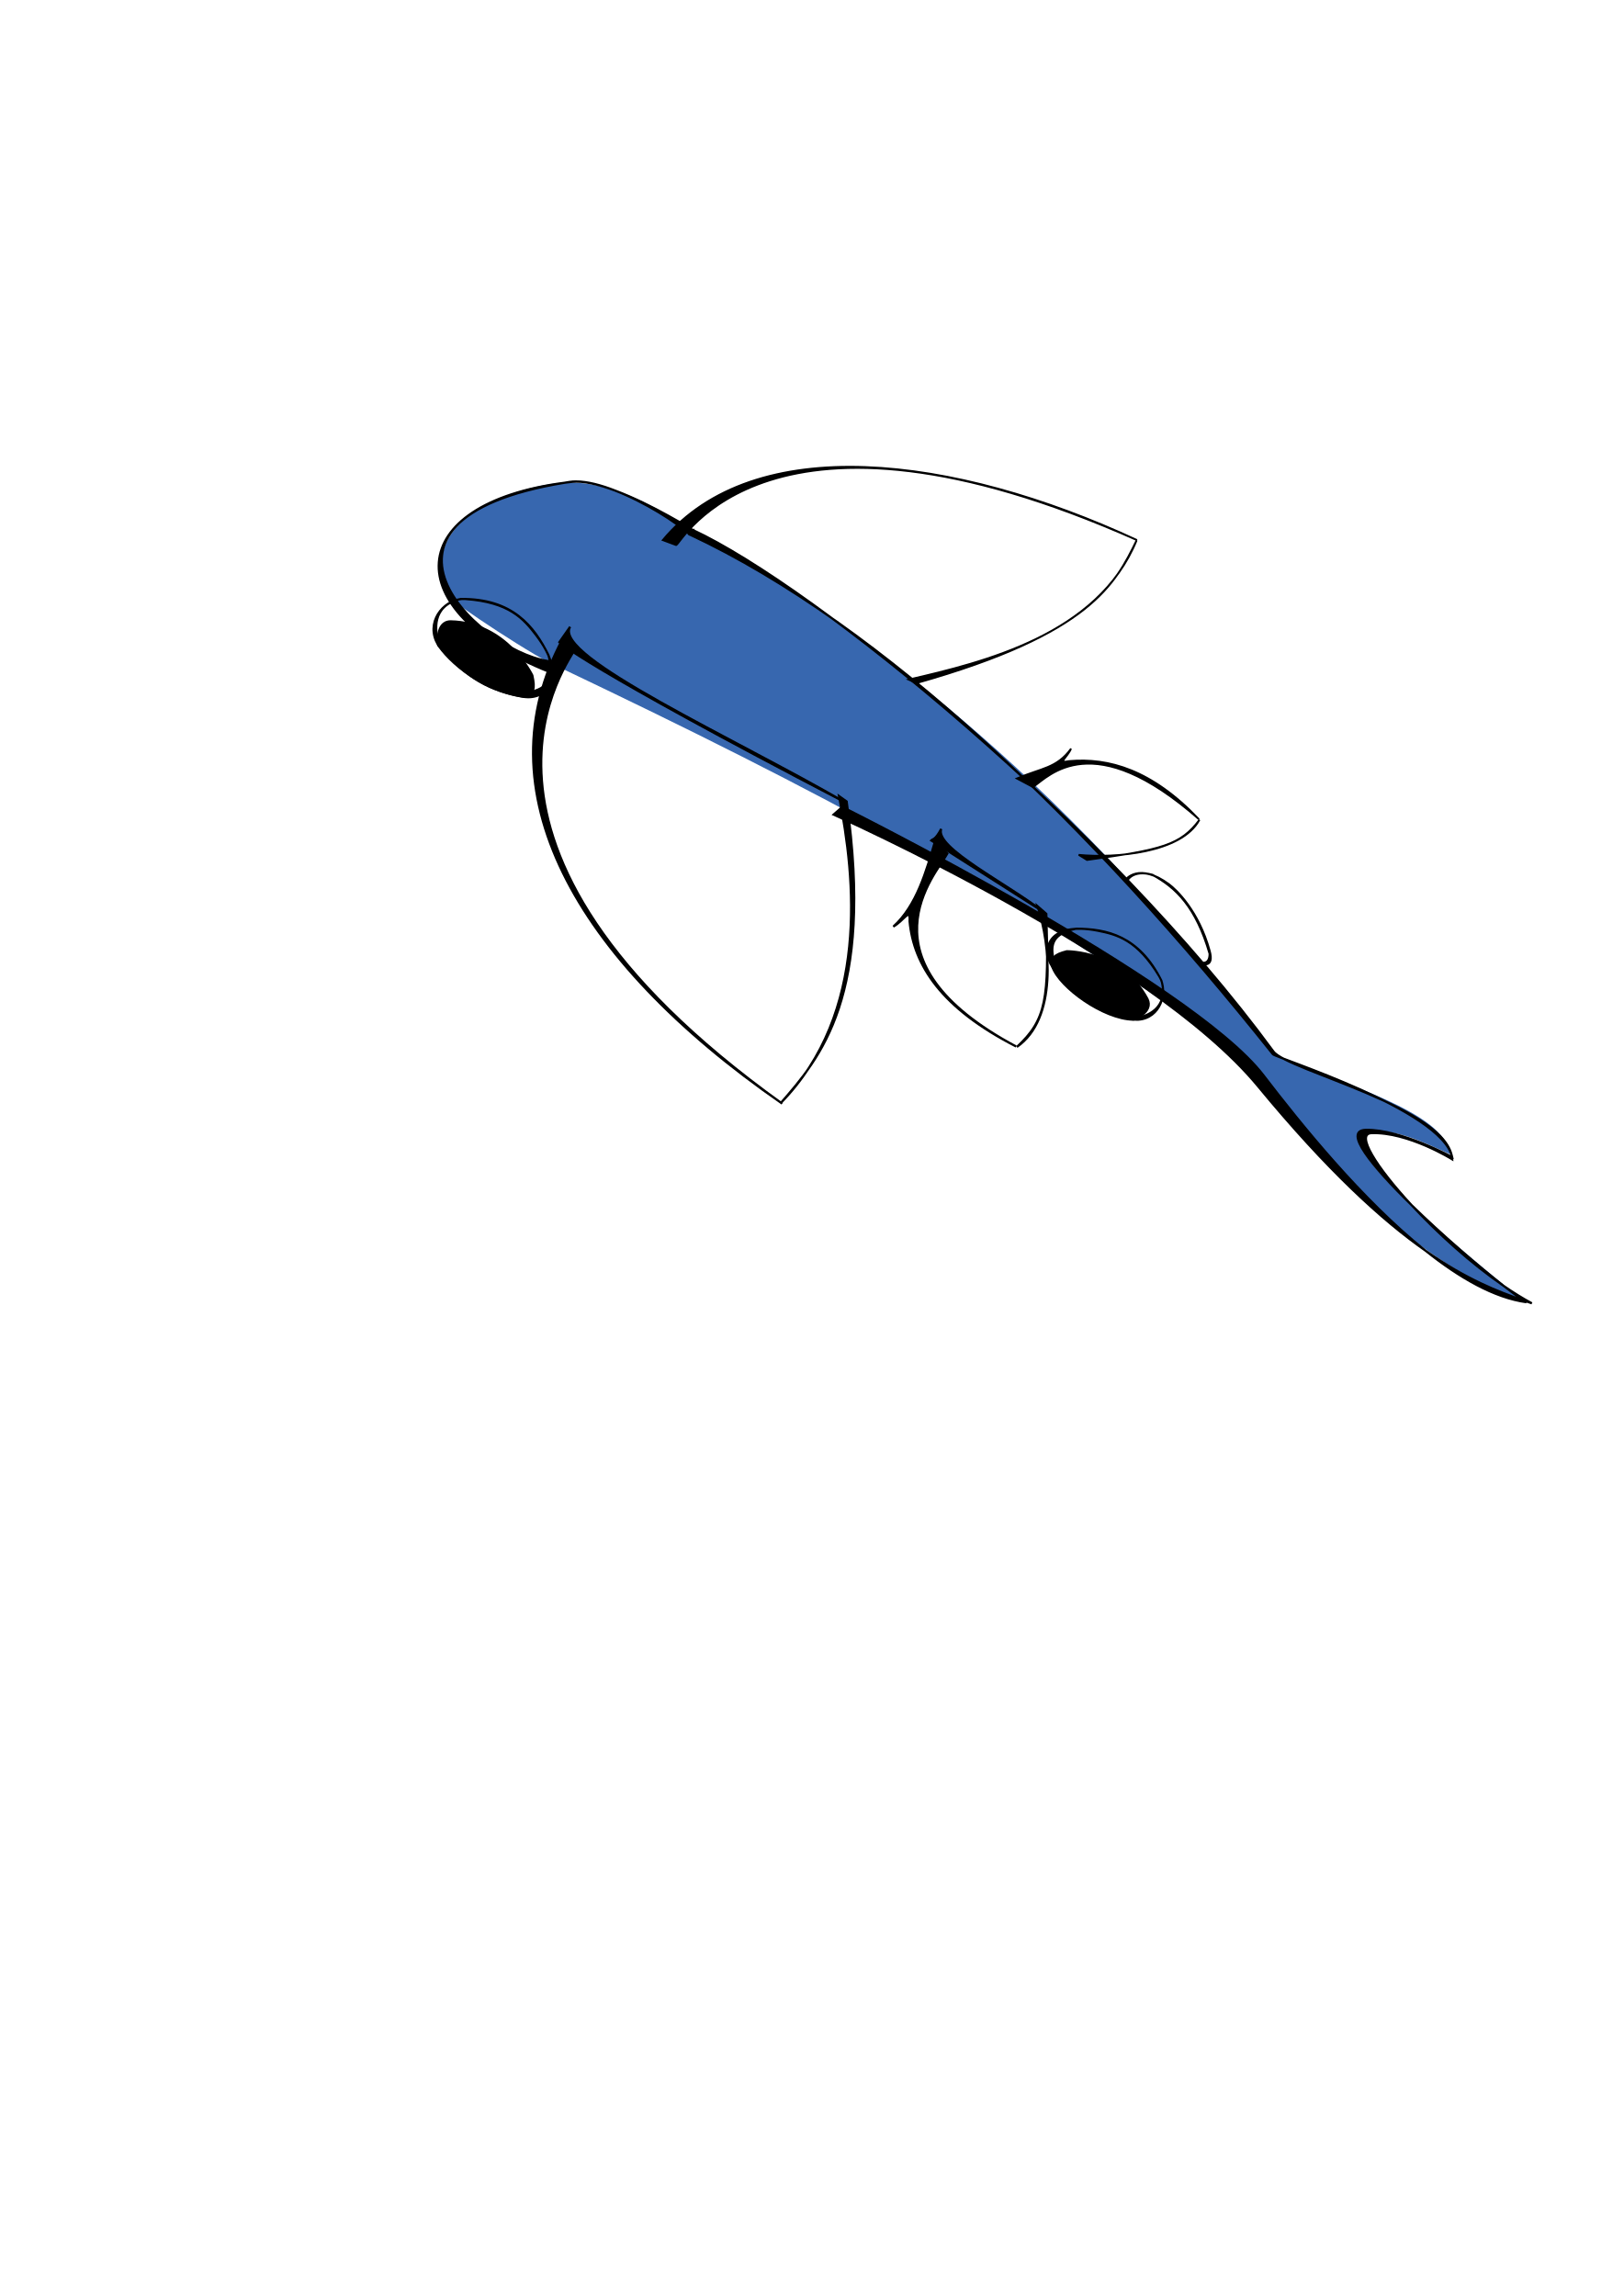
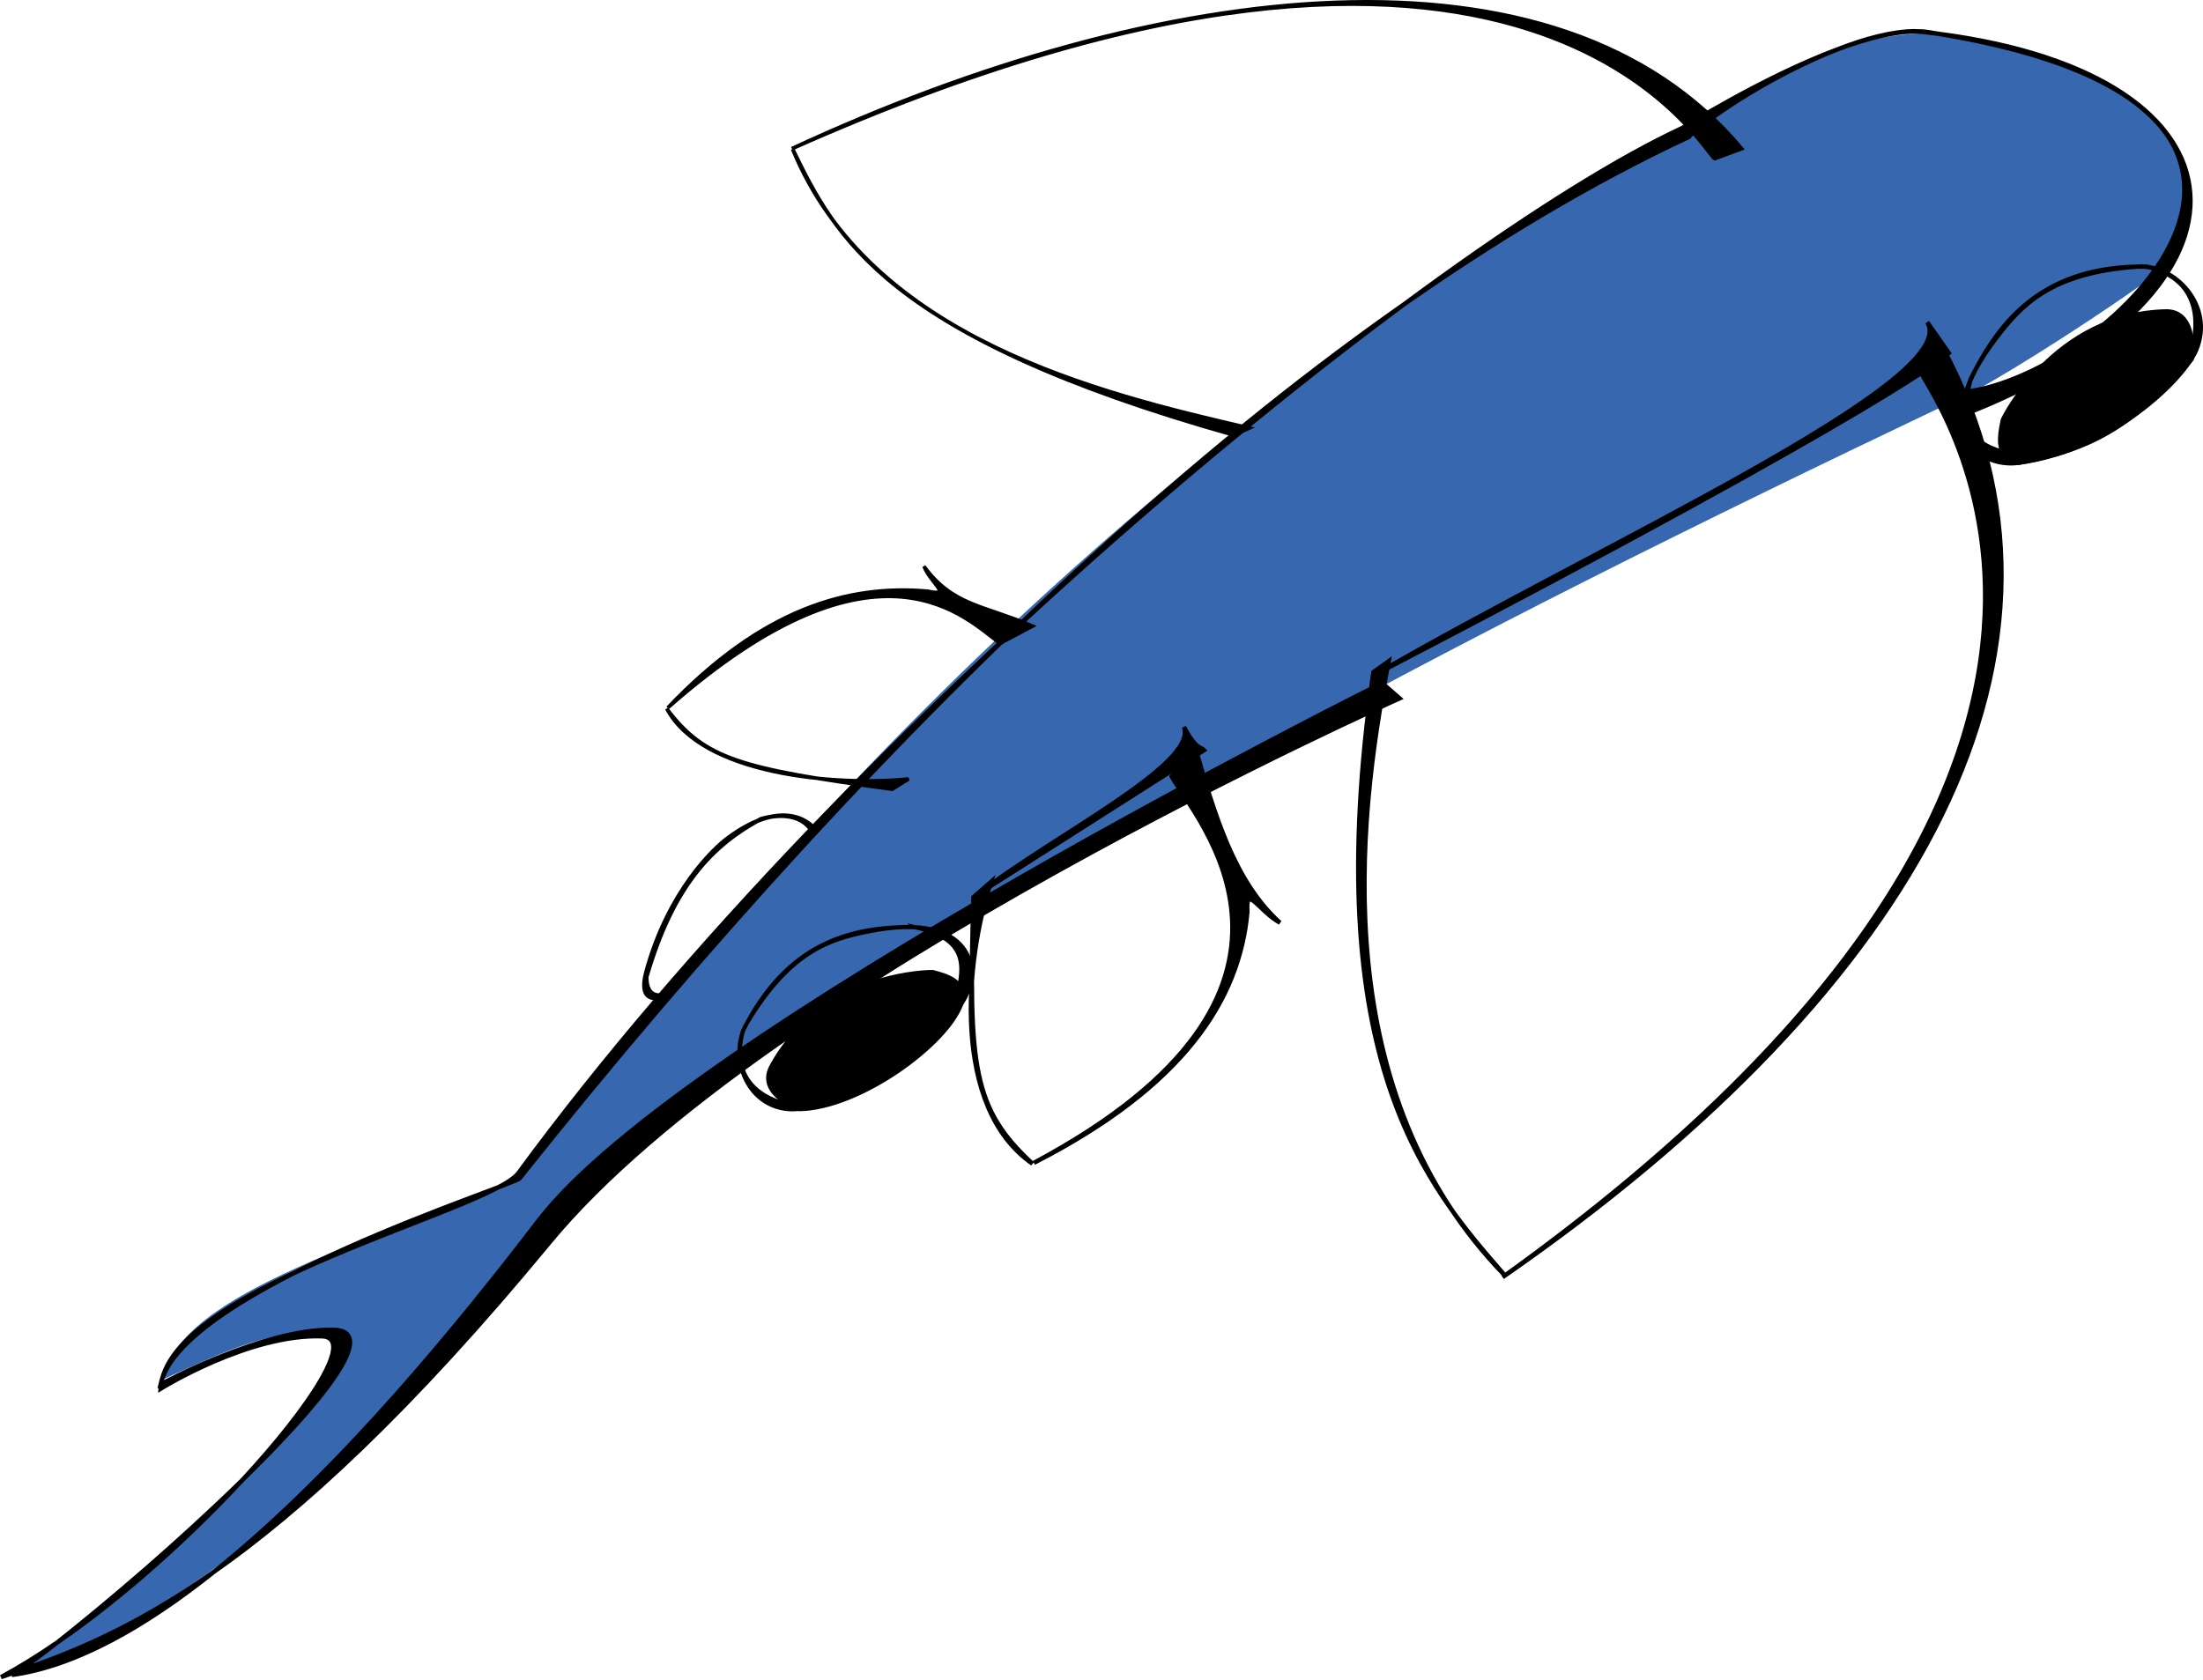
- <svg xmlns="http://www.w3.org/2000/svg" xmlns:xlink="http://www.w3.org/1999/xlink" width="210mm" height="297mm" viewBox="0 0 744.094 1052.362" id="svg2" version="1.1">
+ <svg xmlns="http://www.w3.org/2000/svg" xmlns:xlink="http://www.w3.org/1999/xlink" width="332.05mm" height="253.165mm" viewBox="0 0 1176.556 897.043" id="svg2" version="1.1">
  <defs id="defs4">
    <linearGradient id="linearGradient4193">
      <stop style="stop-color:#4bf5cd;stop-opacity:1;" offset="0" id="stop4195" />
      <stop style="stop-color:#aff5cd;stop-opacity:0" offset="1" id="stop4197" />
    </linearGradient>
    <linearGradient id="linearGradient4169">
      <stop id="stop4187" offset="0" style="stop-color:#747a8e;stop-opacity:1;" />
      <stop id="stop4189" offset="1" style="stop-color:#747a8e;stop-opacity:0;" />
    </linearGradient>
    <linearGradient xlink:href="#linearGradient4169" id="linearGradient4175" x1="330.588" y1="438.831" x2="409.588" y2="300.831" gradientUnits="userSpaceOnUse" gradientTransform="translate(101,-2)" />
    <radialGradient xlink:href="#linearGradient4193" id="radialGradient4199" cx="118.5" cy="270.862" fx="118.5" fy="270.862" r="9" gradientTransform="matrix(1.004576,0.03333385,-0.06867589,2.069672,119.0594,-295.6839)" gradientUnits="userSpaceOnUse" />
  </defs>
-   <g id="layer2" style="display:none">
+   <g id="layer2" style="display:none" transform="translate(265.421,-43.84092)">
    <rect style="fill:#5692d7;fill-opacity:1;stroke:none" id="rect2992" width="1021.081" height="1021.081" x="37.016" y="-450.887" transform="matrix(0.7071068,0.7071068,-0.7071068,0.7071068,0,0)" />
    <rect style="fill:#72ad1f;fill-opacity:1;stroke:none" id="rect3053" width="936.935" height="936.935" x="-582.555" y="94.607" transform="matrix(0.7687419,-0.6395591,0.7687419,0.6395591,0,0)" />
    <g transform="translate(-23.07678,-172.8644)" id="g3942">
      <g transform="translate(42.85715,-11.42857)" id="g3768">
        <path style="fill:#fc0a49;stroke:none" d="m -120.297,552.631 c -4.394,2.197 -72.505,51.266 -72.505,51.266 l 66.646,44.675 z" id="path2996" />
        <path style="fill:#fc0a49;stroke:none" d="m -137.142,588.517 c 46.14,-4.394 314.921,-45.407 314.921,-45.407 l -93.012,49.069 99.603,54.928 -320.048,-33.689 z" id="path2998" />
      </g>
      <g id="g3768-3" transform="matrix(0.7071068,0.7071068,-0.7071068,0.7071068,560.3604,-55.52378)">
        <path style="fill:#fc0a49;stroke:none" d="m -120.297,552.631 c -4.394,2.197 -72.505,51.266 -72.505,51.266 l 66.646,44.675 z" id="path2996-6" />
        <path style="fill:#fc0a49;stroke:none" d="m -137.142,588.517 c 46.14,-4.394 314.921,-45.407 314.921,-45.407 l -93.012,49.069 99.603,54.928 -320.048,-33.689 z" id="path2998-7" />
      </g>
      <g id="g3768-5" transform="matrix(0,1,-1,0,977.6115,265.6054)">
        <path style="fill:#fc0a49;stroke:none" d="m -120.297,552.631 c -4.394,2.197 -72.505,51.266 -72.505,51.266 l 66.646,44.675 z" id="path2996-3" />
        <path style="fill:#fc0a49;stroke:none" d="m -137.142,588.517 c 46.14,-4.394 314.921,-45.407 314.921,-45.407 l -93.012,49.069 99.603,54.928 -320.048,-33.689 z" id="path2998-5" />
      </g>
      <g id="g3768-3-6" transform="matrix(-0.7071068,0.7071068,0.7071068,0.7071068,186.6457,-63.64027)">
        <path style="fill:#fc0a49;stroke:none" d="m -120.297,552.631 c -4.394,2.197 -72.505,51.266 -72.505,51.266 l 66.646,44.675 z" id="path2996-6-2" />
        <path style="fill:#fc0a49;stroke:none" d="m -137.142,588.517 c 46.14,-4.394 314.921,-45.407 314.921,-45.407 l -93.012,49.069 99.603,54.928 -320.048,-33.689 z" id="path2998-7-9" />
      </g>
      <g id="g3768-3-6-1" transform="matrix(-0.7071068,-0.7071068,-0.7071068,0.7071068,1039.658,410.5504)">
        <path style="fill:#fc0a49;stroke:none" d="m -120.297,552.631 c -4.394,2.197 -72.505,51.266 -72.505,51.266 l 66.646,44.675 z" id="path2996-6-2-2" />
        <path style="fill:#fc0a49;stroke:none" d="m -137.142,588.517 c 46.14,-4.394 314.921,-45.407 314.921,-45.407 l -93.012,49.069 99.603,54.928 -320.048,-33.689 z" id="path2998-7-9-7" />
      </g>
      <g id="g3768-3-6-0" transform="matrix(0.7071068,-0.7071068,0.7071068,0.7071068,-287.545,410.5504)">
        <path style="fill:#fc0a49;stroke:none" d="m -120.297,552.631 c -4.394,2.197 -72.505,51.266 -72.505,51.266 l 66.646,44.675 z" id="path2996-6-2-9" />
        <path style="fill:#fc0a49;stroke:none" d="m -137.142,588.517 c 46.14,-4.394 314.921,-45.407 314.921,-45.407 l -93.012,49.069 99.603,54.928 -320.048,-33.689 z" id="path2998-7-9-3" />
      </g>
      <g id="g3768-5-6" transform="matrix(0,-1,-1,0,977.6115,935.7456)">
        <path style="fill:#fc0a49;stroke:none" d="m -120.297,552.631 c -4.394,2.197 -72.505,51.266 -72.505,51.266 l 66.646,44.675 z" id="path2996-3-0" />
        <path style="fill:#fc0a49;stroke:none" d="m -137.142,588.517 c 46.14,-4.394 314.921,-45.407 314.921,-45.407 l -93.012,49.069 99.603,54.928 -320.048,-33.689 z" id="path2998-5-6" />
      </g>
      <g transform="matrix(-1,0,0,1,716.1266,-3.022371)" id="g3768-2">
        <path style="fill:#fc0a49;stroke:none" d="m -120.297,552.631 c -4.394,2.197 -72.505,51.266 -72.505,51.266 l 66.646,44.675 z" id="path2996-61" />
        <path style="fill:#fc0a49;stroke:none" d="m -137.142,588.517 c 46.14,-4.394 314.921,-45.407 314.921,-45.407 l -93.012,49.069 99.603,54.928 -320.048,-33.689 z" id="path2998-8" />
      </g>
    </g>
  </g>
-   <g id="layer1" style="display:none">
+   <g id="layer1" style="display:none" transform="translate(265.421,-43.84092)">
    <path style="fill:url(#linearGradient4175);fill-opacity:1;fill-rule:evenodd;stroke:#506380;stroke-width:1px;stroke-linecap:butt;stroke-linejoin:miter;stroke-opacity:1" d="m 266.605,221.027 c -42.781,-0.744 -81.824,33.086 -64.178,55.049 18.466,22.982 326.06,155.196 380.367,228.392 59.659,80.411 93.893,83.18 119.537,94.219 -29.067,-17.339 -60.397,-53.152 -72.562,-69.936 0,0 -20,-24.286 36.946,3.039 -6.777,-28.098 -53.497,-34.547 -72.166,-42.533 -28.622,-12.244 -44.321,-50.489 -54.977,-63.182 -79.621,-94.842 -143.891,-141.172 -252.857,-200 -6.283,-3.392 -13.109,-4.927 -20.109,-5.049 z" id="path3336" />
    <path style="fill:none;fill-rule:evenodd;stroke:#000000;stroke-width:1px;stroke-linecap:butt;stroke-linejoin:miter;stroke-opacity:1" d="M 266.714,293.219 65.286,494.648 C 173.381,516.184 284.333,455.279 392.429,367.505 Z" id="path3338" />
    <path style="fill:none;fill-rule:evenodd;stroke:#000000;stroke-width:1px;stroke-linecap:butt;stroke-linejoin:miter;stroke-opacity:1" d="M 316.714,250.362 471,128.934 c 52.296,50.623 24.397,119.958 -37.143,197.143 z" id="path3340" />
    <path style="fill:none;fill-rule:evenodd;stroke:#000000;stroke-width:1px;stroke-linecap:butt;stroke-linejoin:miter;stroke-opacity:1" d="m 428,390.362 -52.75,109.5 c 37.191,-7.616 77.431,-25.049 98.75,-81.5 z" id="path3347" />
    <path style="fill:none;fill-rule:evenodd;stroke:#000000;stroke-width:1px;stroke-linecap:butt;stroke-linejoin:miter;stroke-opacity:1" d="m 466,355.362 c 5,-2 69,-35 69,-35 3.265,15.709 15.043,19.291 -35,68 z" id="path3349" />
    <path style="fill:none;fill-rule:evenodd;stroke:#000000;stroke-width:1px;stroke-linecap:butt;stroke-linejoin:miter;stroke-opacity:1" d="m 239,259.362 c -2.93,7.263 -6.236,14.903 -4,17 l 17,5 7,-18 c -9.348,-2.368 -15.549,-12.903 -20,-4 z" id="path3351" />
    <path style="fill:none;fill-rule:evenodd;stroke:#000000;stroke-width:1px;stroke-linecap:butt;stroke-linejoin:miter;stroke-opacity:1" d="m 276,233.362 c 8.834,-10.002 11.726,-10.239 18,-10 8.551,8.551 10.445,10.445 14,14 l -19,7 z" id="path3353" />
    <circle style="fill:none;fill-rule:evenodd;stroke:#000000;stroke-width:1.189px;stroke-linecap:butt;stroke-linejoin:miter;stroke-opacity:1" id="path3355" cx="294.5" cy="256.862" r="21.405" />
    <path style="fill:none;fill-rule:evenodd;stroke:#000000;stroke-width:1px;stroke-linecap:butt;stroke-linejoin:miter;stroke-opacity:1" d="m 251,283.362 c 35.319,38.363 48.974,43.586 47,34 14,-18 7.729,-20.021 14,-18 l 36,17 c -36,-17 -35.467,-2.741 -41,10 -6.456,27.562 52.636,22.349 80,33 l 14,-14 -49,-16 c 0,0 10.37,1.42 21,-4 19.052,-0.307 19.101,-10.116 23,-18 9,-4.297 18,6.656 27,12 -5.61,-9.842 17.196,1.609 -24,-29 -23.758,-24.849 -44.724,-31.818 -66,-38 l -16,3 -15,24 -13,17 c -4.674,-10.084 -12.1,-18.274 -30,-36 -8.965,5.567 -14.891,12.148 -8,23 z" id="path3359" />
    <path style="fill:none;fill-rule:evenodd;stroke:#000000;stroke-width:1px;stroke-linecap:butt;stroke-linejoin:miter;stroke-opacity:1" d="m 399,343.362 c 4.899,-2.597 21,11 21,11 0,0 -0.502,5.901 -16,23 -2.769,3.055 -8.88,-0.304 -12,-3 -4.637,-4.007 -7,-17 -7,-17 6.609,-0.782 9.889,-8.222 14,-14 z" id="path3361" />
    <ellipse style="fill:url(#radialGradient4199);fill-opacity:1;fill-rule:evenodd;stroke:#002665;stroke-width:1px;stroke-linecap:butt;stroke-linejoin:miter;stroke-opacity:0.013" id="path3367" cx="219.5" cy="268.862" rx="8.5" ry="17.5" />
  </g>
-   <g id="layer4">
-     <path style="fill:#3767af;fill-opacity:1;fill-rule:evenodd;stroke:none;stroke-width:1px;stroke-linecap:butt;stroke-linejoin:miter;stroke-opacity:1" d="m 257.387,306.365 c -10.09,-3.498 -51.727,-31.439 -50.205,-31.82 -18.049,-32.199 19.352,-48.779 46.005,-52.816 18.228,-2.761 38.486,4.655 60.061,18.874 91.373,52.347 180.035,122.983 269.408,241.831 32.139,14.71 79.155,26.794 82.024,46.669 -13.383,-5.918 -26.523,-13.05 -41.719,-9.899 -4.389,9.163 27.228,38.331 73.539,75.66 -8.998,-1.768 -58.904,-17.463 -128.693,-111.016 C 474.045,413.628 368.038,359.062 257.387,306.365 Z" id="path6518" />
+   <g id="layer4" transform="translate(265.421,-43.84092)">
+     <path style="fill:#3767af;fill-opacity:1;fill-rule:evenodd;stroke:none;stroke-width:1px;stroke-linecap:butt;stroke-linejoin:miter;stroke-opacity:1" d="m 772.946,260.536 c 23.553,-8.165 120.741,-73.385 117.187,-74.274 42.129,-75.158 -45.172,-113.859 -107.384,-123.282 -42.548,-6.444 -89.835,10.865 -140.195,44.057 -213.282,122.189 -420.237,287.066 -628.851,564.48 -75.019,34.335 -184.763,62.543 -191.461,108.935 31.238,-13.813 61.909,-30.462 97.381,-23.107 10.245,21.389 -63.557,89.471 -171.655,176.606 21.004,-4.128 137.494,-40.762 300.396,-259.133 218.858,-163.907 466.3,-291.276 724.581,-414.282 z" id="path6518-1" />
+     <path style="fill:#000000;fill-rule:evenodd;stroke:#000000;stroke-width:1.999px;stroke-linecap:butt;stroke-linejoin:miter;stroke-opacity:1" d="M 664.73,123.242 C 566.866,6.079 353.719,32.135 157.499,123.269 553.046,-52.668 644.704,126.609 650.388,128.577 Z" id="path6328-3-2-2" />
+     <path style="fill:#000000;fill-rule:evenodd;stroke:#000000;stroke-width:2.334px;stroke-linecap:butt;stroke-linejoin:miter;stroke-opacity:1" d="m 772.08,229.4 c 86.272,160.481 -9.251,340.359 -235.014,496.734 389.7,-279.716 221.583,-479.425 222.071,-485.998 z" id="path6328-3-7" />
+     <path style="fill:#000000;fill-rule:evenodd;stroke:#000000;stroke-width:2.334px;stroke-linecap:butt;stroke-linejoin:miter;stroke-opacity:1" d="m 373.521,445.395 c 9.406,31.878 19.688,68.833 44.646,91.38 -11.48,-6.418 -18.338,-21.088 -17.388,-5.753 -4.251,46.985 -33.996,93.14 -114.034,134.025 172.398,-92.055 85.546,-184.563 73.568,-206.449 z" id="path6362-0" />
+     <path style="fill:#000000;fill-opacity:1;fill-rule:evenodd;stroke:#000000;stroke-width:2.334px;stroke-linecap:butt;stroke-linejoin:miter;stroke-opacity:1" d="m 757.391,60.508 c 2.514,-0.003 4.915,0.164 7.176,0.515 1.708,0.265 3.322,0.555 4.992,0.83 -2.432,-0.314 -4.884,-0.62 -7.381,-0.898 -12.351,-1.374 -29.104,2.828 -46.451,9.328 15.019,-5.875 29.664,-9.758 41.664,-9.774 z m -41.664,9.774 c -32.169,12.584 -64.815,33.45 -79.578,46.758 l -3.327,-4.66 c 0,0 43.027,-27.157 82.905,-42.098 z m 53.832,-8.43 c 173.109,22.386 180.456,136.825 17.128,202.177 l -6.15,-10.568 c 73.15,-4.027 235.985,-150.961 -10.978,-191.609 z m -136.782,50.481 3.395,4.842 C 428.466,214.316 207.167,428.36 12.076,673.339 c -2.998,3.764 -180.533,59.271 -191.746,110.049 0,0 54.881,-29.813 92.201,-29.177 25.097,0.427 -5.952,38.672 -48.58,80.356 37.78,-40.803 59.931,-76.217 42.745,-76.855 -39.07,-1.451 -86.365,28.01 -86.365,28.01 3.401,-55.253 176.144,-94.831 191.204,-115.343 C 190.049,427.23 501.222,173.641 632.777,112.333 Z m -768.827,722.234 c -27.631,29.842 -63.595,62.517 -98.747,86.657 26.27,-20.486 65.818,-54.456 98.747,-86.657 z m -98.747,86.657 c -8.664,6.757 -16.099,12.263 -21.072,15.455 -3.059,1.061 -6.089,2.102 -8.999,3.1 9.8,-5.267 19.903,-11.572 30.071,-18.555 z m -21.072,15.455 c 27.32,-9.477 60.784,-22.315 104.569,-53.048 -36.421,29.034 -73.526,50.275 -107.733,54.981 0.915,-0.515 1.994,-1.182 3.164,-1.933 z m 104.569,-53.048 c 68.018,-54.222 133.647,-135.681 173.538,-187.775 77.584,-101.318 450.5,-287.106 450.5,-287.106 l 9.337,8.17 c 0,0 -338.659,150.758 -454.001,290.608 -74.745,90.626 -132.858,143.455 -179.373,176.104 z" id="path6400-9" />
+     <path style="fill:#000000;fill-rule:evenodd;stroke:#000000;stroke-width:2.334px;stroke-linecap:butt;stroke-linejoin:miter;stroke-opacity:1" d="M 763.868,215.972 C 783.221,247.512 585.542,336.427 469.909,403.731 752.149,256.834 775.422,232.477 775.422,232.477 Z" id="path6406-3" />
+     <path style="fill:#000000;fill-rule:evenodd;stroke:#000000;stroke-width:2.334px;stroke-linecap:butt;stroke-linejoin:miter;stroke-opacity:1" d="m 366.917,432.191 c 7.613,20.008 -72.304,59.419 -109.76,89.128 l 120.488,-76.749 c -1.699,-1.803 -4.126,0 -10.728,-12.379 z" id="path6410-6" />
+     <path style="fill:#000000;fill-rule:evenodd;stroke:#000000;stroke-width:2.334px;stroke-linecap:butt;stroke-linejoin:miter;stroke-opacity:1" d="m 468.069,402.916 c -29.644,208.648 28.577,274.445 70.592,322.686 -94.961,-97.038 -79.826,-240.654 -62.423,-328.521 z" id="path6412-0" />
+     <path style="fill:#000000;fill-rule:evenodd;stroke:#000000;stroke-width:2.334px;stroke-linecap:butt;stroke-linejoin:miter;stroke-opacity:1" d="m 286.002,665.513 c -31.771,-29.392 -34.334,-51.409 -31.512,-142.386 l 9.337,-8.17 c -13.618,41.279 -21.464,120.364 22.175,150.556 z" id="path6414-6" />
+     <path style="fill:#000000;fill-rule:evenodd;stroke:#000000;stroke-width:1.999px;stroke-linecap:butt;stroke-linejoin:miter;stroke-opacity:1" d="M 393.422,276.211 C 207.112,223.701 180.637,170.034 157.919,123.495 199.268,224.462 321.182,253.862 401.69,272.513 Z" id="path6412-9-2" />
+     <path style="fill:#000000;fill-rule:evenodd;stroke:#000000;stroke-width:1.894px;stroke-linecap:butt;stroke-linejoin:miter;stroke-opacity:1" d="m 286.074,378.296 c -26.521,-11.323 -42.521,-10.799 -58.021,-31.907 3.633,9.14 15.387,16.16 1.993,13.272 -42.313,-3.725 -88.431,9.262 -138.841,62.302 113.759,-100.21 160.313,-46.19 177.538,-34.466 z" id="path6362-1-6" />
+     <path style="fill:#000000;fill-rule:evenodd;stroke:#000000;stroke-width:1.894px;stroke-linecap:butt;stroke-linejoin:miter;stroke-opacity:1" d="m 90.661,422.426 c 20.341,26.969 39.358,31.975 120.327,43.059 l 8.888,-5.505 c -38.934,3.8 -110.279,-1.976 -129.215,-37.554 z" id="path6414-2-1" />
+     <g id="g6468-8" transform="matrix(-2.334197,0,0,2.334197,1373.738,-444.6763)">
+       <path id="path6460-7" d="m 213.193,270.303 c -8.541,-0.59 -17.687,8.976 -13.436,19.092 2.746,6.535 19.047,22.866 40.66,25.809 9.575,1.304 20.581,-8.193 5.303,-28.283 -5.71,-7.508 -12.34,-15.223 -32.527,-16.617 z m 38.184,25.808 c 2.913,11.086 -0.577,15.128 -8.838,16.971 l -41.721,-23.687 c -1.289,-3.999 -3.321,-16.042 10.254,-19.092 23.773,-0.299 33.676,12.441 40.305,25.809 z" style="fill:#000000;fill-rule:evenodd;stroke:#000000;stroke-width:1px;stroke-linecap:butt;stroke-linejoin:miter;stroke-opacity:1" />
+       <path id="path6462-92" d="m 206.475,280.555 c 25.888,0.466 37.477,24.749 37.477,24.749 1.366,6.245 0.726,8.344 -3.536,9.899 -16.238,-2.839 -26.134,-8.243 -39.598,-23.688 0,0 -1.503,-10.847 5.657,-10.96 z" style="fill:#000000;fill-rule:evenodd;stroke:#000000;stroke-width:1px;stroke-linecap:butt;stroke-linejoin:miter;stroke-opacity:1" />
+     </g>
+     <g id="g6468-7-0" transform="matrix(1.036352,-2.01587,1.921098,0.9948838,-606.6941,751.1501)">
+       <path id="path6460-0-2" d="m 213.193,270.303 c -8.541,-0.59 -17.687,8.976 -13.436,19.092 2.746,6.535 19.047,22.866 40.66,25.809 9.575,1.304 20.581,-8.193 5.303,-28.283 -5.71,-7.508 -12.34,-15.223 -32.527,-16.617 z m 38.184,25.808 c 2.913,11.086 -0.577,15.128 -8.838,16.971 l -41.721,-23.687 c -1.289,-3.999 -3.321,-16.042 10.254,-19.092 23.773,-0.299 33.676,12.441 40.305,25.809 z" style="fill:#000000;fill-rule:evenodd;stroke:#000000;stroke-width:1px;stroke-linecap:butt;stroke-linejoin:miter;stroke-opacity:1" />
+       <path id="path6462-9-3" d="m 206.475,280.555 c 25.888,0.466 37.477,24.749 37.477,24.749 1.366,6.245 0.726,8.344 -3.536,9.899 -10.078,1.444 -32.93,-10.63 -39.598,-23.688 0,0 -1.503,-10.847 5.657,-10.96 z" style="fill:#000000;fill-rule:evenodd;stroke:#000000;stroke-width:1px;stroke-linecap:butt;stroke-linejoin:miter;stroke-opacity:1" />
+     </g>
+     <path style="fill:#000000;fill-rule:evenodd;stroke:#000000;stroke-width:2.214px;stroke-linecap:butt;stroke-linejoin:miter;stroke-opacity:1" d="m 79.816,562.748 c -5.143,18.703 8.157,13.722 8.157,13.722 14.193,-15.529 46.507,-50.4 81.646,-89.881 0,0 -14.051,-19.004 -46.443,5.051 -7.301,5.422 -31.483,27.918 -43.36,71.108 z m 61.131,-81.39 c 21.391,-5.944 27.029,6.313 27.029,6.313 l -79.131,87.58 c 0,0 -9.085,3.031 -9.023,-9.48 14.456,-49.739 35.811,-70.748 61.125,-84.413 z" id="path6460-0-6-7" />
  </g>
-   <g id="layer3">
-     <path style="fill:#000000;fill-rule:evenodd;stroke:#000000;stroke-width:0.856px;stroke-linecap:butt;stroke-linejoin:miter;stroke-opacity:1" d="m 303.748,247.546 c 41.926,-50.194 133.241,-39.032 217.305,0.011 -169.457,-75.374 -208.725,1.431 -211.16,2.274 z" id="path6328-3-2" />
-     <path style="fill:#000000;fill-rule:evenodd;stroke:#000000;stroke-width:1px;stroke-linecap:butt;stroke-linejoin:miter;stroke-opacity:1" d="m 257.758,293.025 c -36.96,68.752 3.963,145.814 100.683,212.807 -166.952,-119.834 -94.929,-205.392 -95.138,-208.208 z" id="path6328-3" />
-     <path style="fill:#000000;fill-rule:evenodd;stroke:#000000;stroke-width:1px;stroke-linecap:butt;stroke-linejoin:miter;stroke-opacity:1" d="m 428.506,385.561 c -4.03,13.657 -8.435,29.489 -19.127,39.148 4.918,-2.75 7.856,-9.034 7.449,-2.465 1.821,20.129 14.564,39.902 48.854,57.418 -73.858,-39.437 -36.649,-79.069 -31.518,-88.445 z" id="path6362" />
-     <path style="fill:#000000;fill-opacity:1;fill-rule:evenodd;stroke:#000000;stroke-width:1px;stroke-linecap:butt;stroke-linejoin:miter;stroke-opacity:1" d="m 264.051,220.67 c -1.077,-10e-4 -2.106,0.07 -3.074,0.221 -0.732,0.114 -1.423,0.238 -2.139,0.355 1.042,-0.135 2.092,-0.266 3.162,-0.385 5.291,-0.589 12.469,1.212 19.9,3.996 -6.434,-2.517 -12.708,-4.18 -17.85,-4.188 z m 17.85,4.188 c 13.782,5.391 27.768,14.33 34.092,20.032 l 1.425,-1.997 c 0,0 -18.433,-11.634 -35.518,-18.035 z m -23.062,-3.611 c -74.162,9.59 -77.31,58.618 -7.338,86.615 l 2.635,-4.527 c -31.338,-1.725 -101.099,-64.674 4.703,-82.088 z m 58.599,21.627 -1.454,2.075 c 88.984,41.616 183.791,133.315 267.371,238.268 1.284,1.613 77.343,25.392 82.146,47.146 0,0 -23.512,-12.772 -39.5,-12.5 -10.752,0.183 2.55,16.568 20.812,34.426 -16.185,-17.48 -25.675,-32.652 -18.312,-32.926 16.738,-0.622 37,12 37,12 -1.457,-23.671 -75.463,-40.627 -81.914,-49.414 C 507.107,377.779 373.797,269.138 317.437,242.873 Z M 646.812,552.287 c 11.837,12.784 27.245,26.783 42.305,37.125 -11.255,-8.777 -28.197,-23.33 -42.305,-37.125 z m 42.305,37.125 c 3.712,2.895 6.897,5.254 9.027,6.621 1.31,0.455 2.609,0.9 3.855,1.328 -4.199,-2.257 -8.527,-4.958 -12.883,-7.949 z m 9.027,6.621 c -11.704,-4.06 -26.041,-9.56 -44.799,-22.727 15.603,12.439 31.499,21.539 46.154,23.555 -0.392,-0.221 -0.854,-0.506 -1.355,-0.828 z M 653.346,573.307 C 624.206,550.077 596.09,515.179 579,492.861 c -33.238,-43.406 -193,-123 -193,-123 l -4,3.5 c 0,0 145.086,64.587 194.5,124.5 32.022,38.825 56.918,61.458 76.846,75.445 z" id="path6400" />
-     <path style="fill:#000000;fill-rule:evenodd;stroke:#000000;stroke-width:1px;stroke-linecap:butt;stroke-linejoin:miter;stroke-opacity:1" d="m 261.276,287.273 c -8.291,13.512 76.397,51.604 125.936,80.439 C 266.297,304.779 256.326,294.344 256.326,294.344 Z" id="path6406" />
-     <path style="fill:#000000;fill-rule:evenodd;stroke:#000000;stroke-width:1px;stroke-linecap:butt;stroke-linejoin:miter;stroke-opacity:1" d="m 431.335,379.904 c -3.262,8.572 30.976,25.456 47.023,38.184 l -51.619,-32.88 c 0.728,-0.772 1.768,0 4.596,-5.303 z" id="path6410" />
-     <path style="fill:#000000;fill-rule:evenodd;stroke:#000000;stroke-width:1px;stroke-linecap:butt;stroke-linejoin:miter;stroke-opacity:1" d="M 388,367.362 C 400.7,456.75 375.757,484.938 357.757,505.605 398.44,464.033 391.956,402.505 384.5,364.862 Z" id="path6412" />
-     <path style="fill:#000000;fill-rule:evenodd;stroke:#000000;stroke-width:1px;stroke-linecap:butt;stroke-linejoin:miter;stroke-opacity:1" d="m 466,479.862 c 13.611,-12.592 14.709,-22.024 13.5,-61 l -4,-3.5 c 5.834,17.684 9.196,51.565 -9.5,64.5 z" id="path6414" />
-     <path style="fill:#000000;fill-rule:evenodd;stroke:#000000;stroke-width:0.856px;stroke-linecap:butt;stroke-linejoin:miter;stroke-opacity:1" d="m 419.98,313.08 c 79.818,-22.496 91.16,-45.488 100.893,-65.426 -17.715,43.256 -69.944,55.851 -104.435,63.841 z" id="path6412-9" />
-     <path style="fill:#000000;fill-rule:evenodd;stroke:#000000;stroke-width:0.812px;stroke-linecap:butt;stroke-linejoin:miter;stroke-opacity:1" d="m 465.969,356.814 c 11.362,-4.851 18.217,-4.627 24.857,-13.669 -1.556,3.916 -6.592,6.923 -0.854,5.686 18.128,-1.596 37.885,3.968 59.481,26.691 -48.736,-42.931 -68.68,-19.788 -76.06,-14.766 z" id="path6362-1" />
-     <path style="fill:#000000;fill-rule:evenodd;stroke:#000000;stroke-width:0.812px;stroke-linecap:butt;stroke-linejoin:miter;stroke-opacity:1" d="m 549.687,375.721 c -8.714,11.554 -16.861,13.698 -51.549,18.447 l -3.808,-2.358 c 16.68,1.628 47.245,-0.847 55.357,-16.088 z" id="path6414-2" />
-     <g id="g6468" transform="translate(-1.267712e-6,4.242641)">
-       <path id="path6460" d="m 213.193,270.303 c -8.541,-0.59 -17.687,8.976 -13.436,19.092 2.746,6.535 19.047,22.866 40.66,25.809 9.575,1.304 20.581,-8.193 5.303,-28.283 -5.71,-7.508 -12.34,-15.223 -32.527,-16.617 z m 38.184,25.808 c 2.913,11.086 -0.577,15.128 -8.838,16.971 l -41.721,-23.687 c -1.289,-3.999 -3.321,-16.042 10.254,-19.092 23.773,-0.299 33.676,12.441 40.305,25.809 z" style="fill:#000000;fill-rule:evenodd;stroke:#000000;stroke-width:1px;stroke-linecap:butt;stroke-linejoin:miter;stroke-opacity:1" />
-       <path id="path6462" d="m 206.475,280.555 c 25.888,0.466 37.477,24.749 37.477,24.749 1.366,6.245 0.726,8.344 -3.536,9.899 -16.238,-2.839 -26.134,-8.243 -39.598,-23.688 0,0 -1.503,-10.847 5.657,-10.96 z" style="fill:#000000;fill-rule:evenodd;stroke:#000000;stroke-width:1px;stroke-linecap:butt;stroke-linejoin:miter;stroke-opacity:1" />
-     </g>
-     <g id="g6468-7" transform="matrix(-0.4439864,-0.8636246,-0.8230233,0.426221,848.4425,516.55)">
-       <path id="path6460-0" d="m 213.193,270.303 c -8.541,-0.59 -17.687,8.976 -13.436,19.092 2.746,6.535 19.047,22.866 40.66,25.809 9.575,1.304 20.581,-8.193 5.303,-28.283 -5.71,-7.508 -12.34,-15.223 -32.527,-16.617 z m 38.184,25.808 c 2.913,11.086 -0.577,15.128 -8.838,16.971 l -41.721,-23.687 c -1.289,-3.999 -3.321,-16.042 10.254,-19.092 23.773,-0.299 33.676,12.441 40.305,25.809 z" style="fill:#000000;fill-rule:evenodd;stroke:#000000;stroke-width:1px;stroke-linecap:butt;stroke-linejoin:miter;stroke-opacity:1" />
-       <path id="path6462-9" d="m 206.475,280.555 c 25.888,0.466 37.477,24.749 37.477,24.749 1.366,6.245 0.726,8.344 -3.536,9.899 -10.078,1.444 -32.93,-10.63 -39.598,-23.688 0,0 -1.503,-10.847 5.657,-10.96 z" style="fill:#000000;fill-rule:evenodd;stroke:#000000;stroke-width:1px;stroke-linecap:butt;stroke-linejoin:miter;stroke-opacity:1" />
-     </g>
-     <path style="fill:#000000;fill-rule:evenodd;stroke:#000000;stroke-width:0.949px;stroke-linecap:butt;stroke-linejoin:miter;stroke-opacity:1" d="m 554.333,435.836 c 2.203,8.012 -3.495,5.879 -3.495,5.879 -6.081,-6.653 -19.924,-21.592 -34.978,-38.506 0,0 6.02,-8.142 19.897,2.164 3.128,2.323 13.488,11.96 18.576,30.464 z m -26.189,-34.869 c -9.164,-2.546 -11.58,2.705 -11.58,2.705 l 33.901,37.52 c 0,0 3.892,1.299 3.866,-4.062 -6.193,-21.309 -15.342,-30.309 -26.187,-36.164 z" id="path6460-0-6" />
-   </g>
+   <g id="layer3" transform="translate(265.421,-43.84092)" />
</svg>
